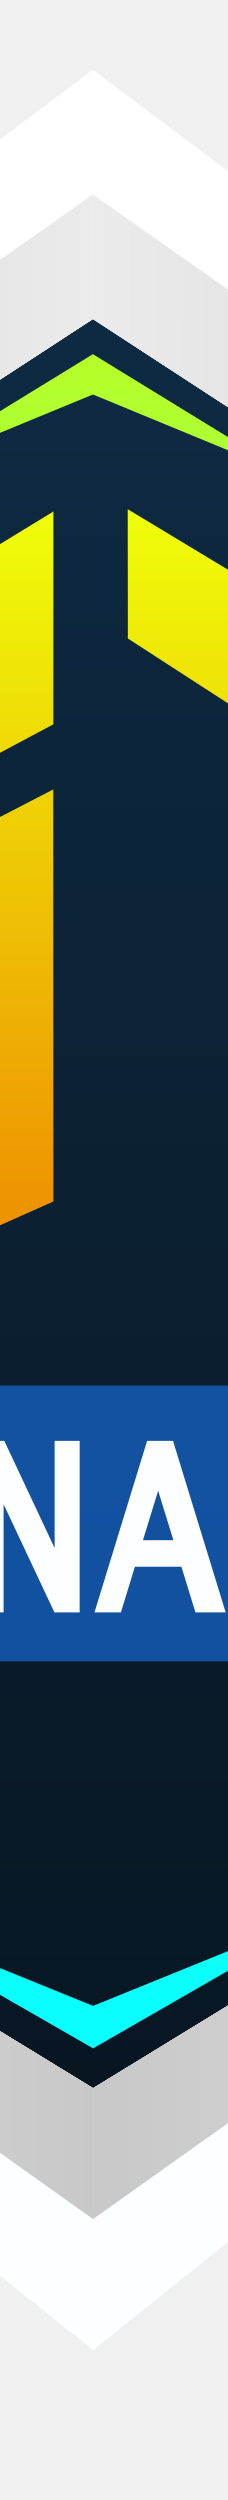
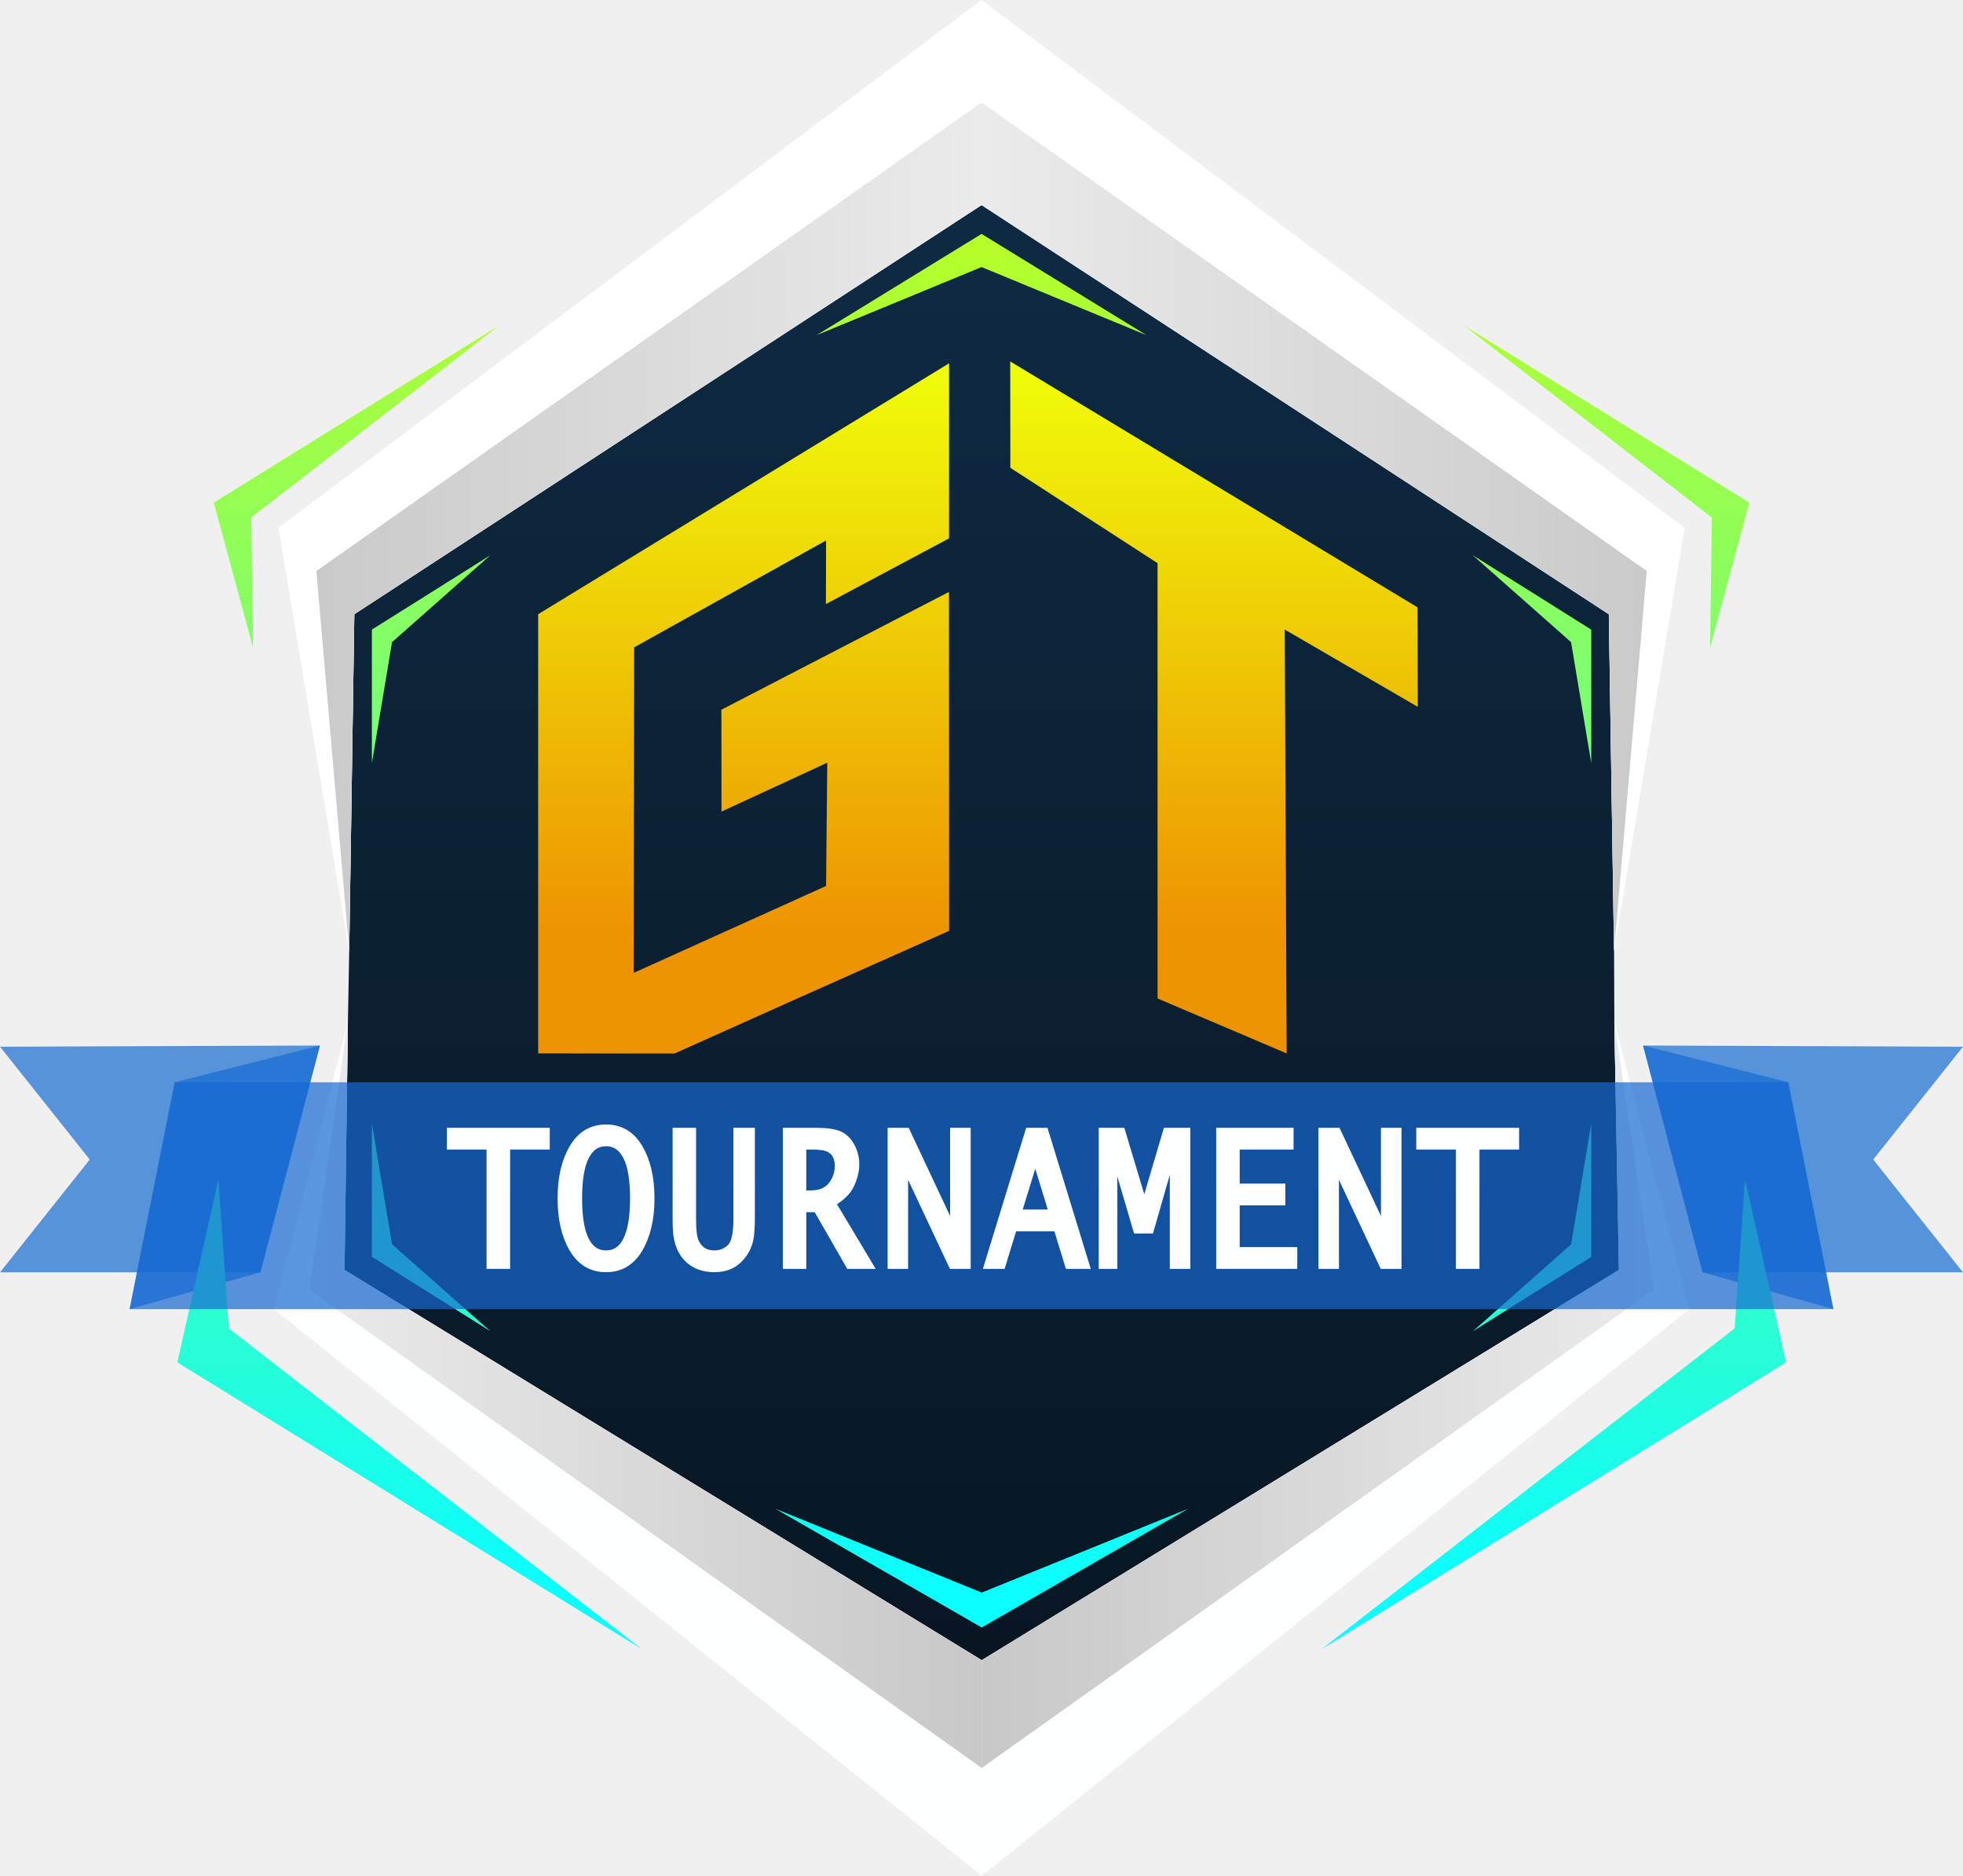
- <svg xmlns="http://www.w3.org/2000/svg" xmlns:ns2="http://www.openswatchbook.org/uri/2009/osb" xmlns:xlink="http://www.w3.org/1999/xlink" id="svg8521" version="1.1" viewBox="70 20 10 110">
+ <svg xmlns="http://www.w3.org/2000/svg" xmlns:ns2="http://www.openswatchbook.org/uri/2009/osb" xmlns:xlink="http://www.w3.org/1999/xlink" id="svg8521" version="1.1" viewBox="70 20 105.011 100.332" width="105.011" height="100.332">
  <defs id="defs8515">
    <linearGradient gradientTransform="translate(108.989,-497.212)" gradientUnits="userSpaceOnUse" y2="299.537" x2="112.534" y1="228.708" x1="112.527" id="linearGradient13002-7" xlink:href="#linearGradient6378" />
    <linearGradient id="linearGradient6378">
      <stop style="stop-color:#0e2a43;stop-opacity:1" offset="0" id="stop6376" />
      <stop style="stop-color:#081622;stop-opacity:1" offset="1" id="stop6374" />
    </linearGradient>
    <linearGradient y2="-3940.793" x2="10211.106" y1="-3940.793" x1="8563.618" gradientTransform="matrix(0.04179968,0,0,0.04179968,-170.865,-43.2418)" gradientUnits="userSpaceOnUse" id="linearGradient7216-4-5-7-8-2" xlink:href="#linearGradient6312" />
    <linearGradient ns2:paint="solid" id="linearGradient6312">
      <stop id="stop6310" offset="0" style="stop-color:#fdfeff;stop-opacity:1;" />
    </linearGradient>
    <linearGradient gradientUnits="userSpaceOnUse" y2="179.624" x2="80.911" y1="179.624" x1="47.618" id="linearGradient7162-5-0-0-6-0" xlink:href="#linearGradient7206" gradientTransform="translate(173.8987,-432.4684)" />
    <linearGradient id="linearGradient7206">
      <stop id="stop7204" offset="0" style="stop-color:#ebebeb;stop-opacity:1" />
      <stop id="stop7202" offset="1" style="stop-color:#c9c9c9;stop-opacity:1" />
    </linearGradient>
    <linearGradient gradientUnits="userSpaceOnUse" y2="179.624" x2="47.619" y1="179.624" x1="14.324" id="linearGradient7154-9-6-4-8-1" xlink:href="#linearGradient7152" gradientTransform="translate(173.8987,-432.4684)" />
    <linearGradient id="linearGradient7152">
      <stop id="stop7148" offset="0" style="stop-color:#c9c9c9;stop-opacity:1" />
      <stop id="stop7150" offset="1" style="stop-color:#ebebeb;stop-opacity:1" />
    </linearGradient>
    <linearGradient gradientUnits="userSpaceOnUse" y2="221.996" x2="47.757" y1="221.996" x1="14.192" id="linearGradient7239-5-3-2-0-6" xlink:href="#linearGradient7868" gradientTransform="translate(173.8987,-432.4684)" />
    <linearGradient id="linearGradient7868">
      <stop id="stop7866" offset="0" style="stop-color:#ebebeb;stop-opacity:1" />
      <stop id="stop7864" offset="1" style="stop-color:#c8c8c8;stop-opacity:1" />
    </linearGradient>
    <linearGradient gradientUnits="userSpaceOnUse" y2="-566.094" x2="-38.945" y1="-566.094" x1="-164.806" id="linearGradient7239-6-1-7-7-7-9" xlink:href="#linearGradient7876" gradientTransform="matrix(0.2645833,0,0,0.2645833,265.1286,-78.96587)" />
    <linearGradient id="linearGradient7876">
      <stop id="stop7872" offset="0" style="stop-color:#c8c8c8;stop-opacity:1" />
      <stop id="stop7874" offset="1" style="stop-color:#ebebeb;stop-opacity:1" />
    </linearGradient>
    <linearGradient gradientTransform="matrix(0.04179968,0,0,0.04179968,-170.8757,-41.86437)" gradientUnits="userSpaceOnUse" y2="-4576.865" x2="9349.622" y1="-5237.708" x1="9349.612" id="linearGradient6348-2-0-5" xlink:href="#linearGradient1280-7-4" />
    <linearGradient id="linearGradient1280-7-4">
      <stop id="stop1276" offset="0" style="stop-color:#effe09;stop-opacity:1" />
      <stop id="stop1278" offset="1" style="stop-color:#ee9402;stop-opacity:1" />
    </linearGradient>
    <linearGradient gradientTransform="matrix(0.04179968,0,0,-0.04179968,-179.2973,-393.7694)" y2="-3030.431" x2="9588.91" y1="-4612.539" x1="9589.091" gradientUnits="userSpaceOnUse" id="linearGradient13051-8-6" xlink:href="#linearGradient13221" />
    <linearGradient id="linearGradient13221">
      <stop style="stop-color:#09fefe;stop-opacity:1" offset="0" id="stop13219" />
      <stop style="stop-color:#b7fe28;stop-opacity:1" offset="1" id="stop13217" />
    </linearGradient>
    <linearGradient gradientTransform="matrix(0.04179968,0,0,-0.04179968,-179.2973,-393.7636)" y2="-3030.292" x2="9588.91" y1="-4612.4" x1="9589.092" gradientUnits="userSpaceOnUse" id="linearGradient13053-6-8" xlink:href="#linearGradient13221" />
    <linearGradient y2="-3100.227" x2="9589.091" y1="-4682.335" x1="9588.91" gradientTransform="matrix(0.04179968,0,0,0.04179968,-179.2973,-71.37823)" gradientUnits="userSpaceOnUse" id="linearGradient7636" xlink:href="#linearGradient6402" />
    <linearGradient id="linearGradient6402">
      <stop style="stop-color:#b7fe28;stop-opacity:1" offset="0" id="stop6400" />
      <stop style="stop-color:#09fefe;stop-opacity:1" offset="1" id="stop6398" />
    </linearGradient>
    <linearGradient y2="-3100.227" x2="9598.071" y1="-4682.335" x1="9597.891" gradientTransform="matrix(0.04179968,0,0,0.04179968,-179.6727,-71.37823)" gradientUnits="userSpaceOnUse" id="linearGradient7642" xlink:href="#linearGradient6402" />
    <linearGradient y2="-3100.227" x2="9610.258" y1="-4682.335" x1="9610.077" gradientTransform="matrix(0.04179968,0,0,0.04179968,-180.1821,-71.37823)" gradientUnits="userSpaceOnUse" id="linearGradient7644" xlink:href="#linearGradient6402" />
    <linearGradient y2="-3100.227" x2="9589.091" y1="-4682.335" x1="9588.91" gradientTransform="matrix(0.04179968,0,0,0.04179968,-179.2973,-71.37823)" gradientUnits="userSpaceOnUse" id="linearGradient9269" xlink:href="#linearGradient6402" />
    <linearGradient y2="-3100.227" x2="9589.091" y1="-4682.335" x1="9588.91" gradientTransform="matrix(0.04179968,0,0,0.04179968,-179.2973,-71.37823)" gradientUnits="userSpaceOnUse" id="linearGradient9271" xlink:href="#linearGradient6402" />
    <linearGradient y2="-3100.227" x2="9589.091" y1="-4682.335" x1="9588.91" gradientTransform="matrix(0.04179968,0,0,0.04179968,-179.2973,-71.37823)" gradientUnits="userSpaceOnUse" id="linearGradient9273" xlink:href="#linearGradient6402" />
    <linearGradient y2="-3100.227" x2="9598.071" y1="-4682.335" x1="9597.891" gradientTransform="matrix(0.04179968,0,0,0.04179968,-179.6727,-71.37823)" gradientUnits="userSpaceOnUse" id="linearGradient9275" xlink:href="#linearGradient6402" />
    <linearGradient y2="-3100.227" x2="9610.258" y1="-4682.335" x1="9610.077" gradientTransform="matrix(0.04179968,0,0,0.04179968,-180.1821,-71.37823)" gradientUnits="userSpaceOnUse" id="linearGradient9277" xlink:href="#linearGradient6402" />
  </defs>
-   <g id="layer1">
+   <g id="layer1" transform="translate(48.42206,-3.071907)">
    <g transform="matrix(1.09897,0,0,1.09897,-169.3528,329.1169)" id="g7932">
      <path style="font-style:normal;font-variant:normal;font-weight:normal;font-stretch:normal;font-size:medium;line-height:1.2;font-family:'Copperplate Gothic Bold';-inkscape-font-specification:'Copperplate Gothic Bold, ';text-align:center;letter-spacing:4.369px;word-spacing:0px;text-anchor:middle;opacity:1;fill:url(#linearGradient13002-7);fill-opacity:1;stroke:none;stroke-width:0.191px;stroke-linecap:butt;stroke-linejoin:miter;stroke-miterlimit:4;stroke-dasharray:none;stroke-opacity:1" d="m 221.517,-268.504 0.007,70.828 -0.007,-70.828 -30.533,19.917 -0.249,16.392 -0.064,3.45 -0.163,12.073 31.017,18.997 h 5.3e-4 l 31.017,-18.997 -0.223,-12.073 -0.015,-3.45 -0.254,-16.392 z" id="path3537-4-3-5-3-7-7-2-4-3-2-5-9-8-7" />
      <path style="font-style:normal;font-variant:normal;font-weight:normal;font-stretch:normal;font-size:medium;line-height:1.2;font-family:'Copperplate Gothic Bold';-inkscape-font-specification:'Copperplate Gothic Bold, ';text-align:center;letter-spacing:4.369px;word-spacing:0px;text-anchor:middle;fill:#ffffff;fill-opacity:1;stroke:none;stroke-width:0.392;stroke-miterlimit:4;stroke-dasharray:none;stroke-opacity:1;paint-order:markers stroke fill" d="m 221.516,-278.483 v 5.3e-4 l -34.227,25.691 3.446,20.596 0.248,-16.392 30.533,-19.917 h 5.3e-4 l 30.533,19.917 0.253,16.392 3.441,-20.596 -34.227,-25.691 z" id="path925-8-3-7-2-2-5-4-1-9-1-2-5-4-6-8-6-4-6" />
      <path style="font-style:normal;font-variant:normal;font-weight:normal;font-stretch:normal;font-size:medium;line-height:1.2;font-family:'Copperplate Gothic Bold';-inkscape-font-specification:'Copperplate Gothic Bold, ';text-align:center;letter-spacing:4.369px;word-spacing:0px;text-anchor:middle;fill:url(#linearGradient7216-4-5-7-8-2);fill-opacity:1;stroke:none;stroke-width:0.388;stroke-miterlimit:4;stroke-dasharray:none;stroke-opacity:1;paint-order:markers stroke fill" d="m 190.67,-228.745 -3.579,13.999 34.432,27.56 34.432,-27.56 -3.638,-13.999 0.223,12.073 -31.017,18.997 -31.017,-18.997 z" id="path903-6-4-7-4-9-6-9-2-5-9-7-2-0-4-8-7-0" />
      <path id="path7131-4-8-5-7-4" d="m 221.516,-273.494 32.38,22.804 -1.594,18.494 -0.254,-16.392 -30.533,-19.917 z" style="font-style:normal;font-variant:normal;font-weight:normal;font-stretch:normal;font-size:medium;line-height:1.2;font-family:'Copperplate Gothic Bold';-inkscape-font-specification:'Copperplate Gothic Bold, ';text-align:center;letter-spacing:4.369px;word-spacing:0px;text-anchor:middle;fill:url(#linearGradient7162-5-0-0-6-0);fill-opacity:1;stroke:none;stroke-width:0.265px;stroke-linecap:butt;stroke-linejoin:miter;stroke-miterlimit:4;stroke-dasharray:none;stroke-opacity:1" />
      <path id="path7131-3-2-4-3-3-3" d="m 221.517,-273.494 -32.38,22.804 1.598,18.494 0.249,-16.392 30.533,-19.917 z" style="font-style:normal;font-variant:normal;font-weight:normal;font-stretch:normal;font-size:medium;line-height:1.2;font-family:'Copperplate Gothic Bold';-inkscape-font-specification:'Copperplate Gothic Bold, ';text-align:center;letter-spacing:4.369px;word-spacing:0px;text-anchor:middle;fill:url(#linearGradient7154-9-6-4-8-1);fill-opacity:1;stroke:none;stroke-width:0.265px;stroke-linecap:butt;stroke-linejoin:miter;stroke-miterlimit:4;stroke-dasharray:none;stroke-opacity:1" />
      <path id="path7223-7-0-2-4-3" d="m 221.524,-192.431 -32.725,-23.278 1.871,-13.036 -0.164,12.073 31.017,18.997 z" style="font-style:normal;font-variant:normal;font-weight:normal;font-stretch:normal;font-size:medium;line-height:1.2;font-family:'Copperplate Gothic Bold';-inkscape-font-specification:'Copperplate Gothic Bold, ';text-align:center;letter-spacing:4.369px;word-spacing:0px;text-anchor:middle;opacity:1;fill:url(#linearGradient7239-5-3-2-0-6);fill-opacity:1;stroke:none;stroke-width:0.265px;stroke-linecap:butt;stroke-linejoin:miter;stroke-miterlimit:4;stroke-dasharray:none;stroke-opacity:1" />
      <path id="path7223-0-7-6-2-9-3" d="m 221.523,-192.431 32.725,-23.278 -1.931,-13.036 0.223,12.073 -31.017,18.997 z" style="font-style:normal;font-variant:normal;font-weight:normal;font-stretch:normal;font-size:medium;line-height:1.2;font-family:'Copperplate Gothic Bold';-inkscape-font-specification:'Copperplate Gothic Bold, ';text-align:center;letter-spacing:4.369px;word-spacing:0px;text-anchor:middle;fill:url(#linearGradient7239-6-1-7-7-7-9);fill-opacity:1;stroke:none;stroke-width:0.265px;stroke-linecap:butt;stroke-linejoin:miter;stroke-miterlimit:4;stroke-dasharray:none;stroke-opacity:1" />
      <path style="fill:none;stroke:none;stroke-width:0.265px;stroke-linecap:butt;stroke-linejoin:miter;stroke-opacity:1" d="m 190.507,-217.821 c 20.678,8.113 41.356,8.112 62.034,0" id="path12615-5" />
      <path style="fill:url(#linearGradient6348-2-0-5);fill-opacity:1;stroke-width:0.392;stroke-miterlimit:4;stroke-dasharray:none" d="m 222.911,-260.891 0.006,5.177 7.166,4.642 v 21.188 l 6.285,2.675 -0.094,-20.631 6.476,3.761 -0.011,-4.843 z m -2.976,0.092 -20.002,12.21 v 21.378 l 6.636,0.007 5.977,-2.679 7.39,-3.292 -0.007,-16.497 -11.078,5.733 0.006,4.958 5.149,-2.379 -0.059,6 -9.366,4.23 0.023,-15.843 9.343,-5.203 -0.007,3.094 5.993,-3.196 z" id="path867-1-5-4-0-5-9-3-9-9-0-8-1-9" />
      <path id="path859-5-3-6-9-4-2-2-0-4-9-8-9-3-7-0-6-0-0-5" d="m 191.838,-217.31 5.766,3.62 -4.785,-4.231 -0.981,-5.887 z" style="font-style:normal;font-variant:normal;font-weight:normal;font-stretch:normal;font-size:medium;line-height:1.2;font-family:'Copperplate Gothic Bold';-inkscape-font-specification:'Copperplate Gothic Bold, ';text-align:center;letter-spacing:4.369px;word-spacing:0px;text-anchor:middle;fill:url(#linearGradient13051-8-6);fill-opacity:1;stroke:none;stroke-width:0.381;stroke-miterlimit:4;stroke-dasharray:none;stroke-opacity:1" />
      <path id="path859-5-6-5-2-1-9-6-7-1-3-9-0-5-2-8-0-7-2" d="m 251.194,-217.304 -5.766,3.62 4.785,-4.231 0.981,-5.887 z" style="font-style:normal;font-variant:normal;font-weight:normal;font-stretch:normal;font-size:medium;line-height:1.2;font-family:'Copperplate Gothic Bold';-inkscape-font-specification:'Copperplate Gothic Bold, ';text-align:center;letter-spacing:4.369px;word-spacing:0px;text-anchor:middle;fill:url(#linearGradient13053-6-8);fill-opacity:1;stroke:none;stroke-width:0.381;stroke-miterlimit:4;stroke-dasharray:none;stroke-opacity:1" />
      <path id="path863-7-3-7-2-9-4-2-2-2-9-0-0-9-7-7-81-6" d="m 221.516,-267.098 -8.026,4.926 8.026,-3.312 8.026,3.312 z" style="font-style:normal;font-variant:normal;font-weight:normal;font-stretch:normal;font-size:medium;line-height:1.2;font-family:'Copperplate Gothic Bold';-inkscape-font-specification:'Copperplate Gothic Bold, ';text-align:center;letter-spacing:4.369px;word-spacing:0px;text-anchor:middle;fill:url(#linearGradient9269);fill-opacity:1;stroke:none;stroke-width:0.392;stroke-miterlimit:4;stroke-dasharray:none;stroke-opacity:1;paint-order:markers stroke fill" />
      <path id="path859-5-3-6-9-4-2-2-0-4-9-8-9-3-7-0-6-0-04" d="m 191.838,-247.838 5.766,-3.62 -4.785,4.231 -0.981,5.887 z" style="font-style:normal;font-variant:normal;font-weight:normal;font-stretch:normal;font-size:medium;line-height:1.2;font-family:'Copperplate Gothic Bold';-inkscape-font-specification:'Copperplate Gothic Bold, ';text-align:center;letter-spacing:4.369px;word-spacing:0px;text-anchor:middle;fill:url(#linearGradient9271);fill-opacity:1;stroke:none;stroke-width:0.381;stroke-miterlimit:4;stroke-dasharray:none;stroke-opacity:1" />
      <path id="path859-5-6-5-2-1-9-6-7-1-3-9-0-5-2-8-0-4" d="m 251.194,-247.838 -5.766,-3.62 4.785,4.231 0.981,5.887 z" style="font-style:normal;font-variant:normal;font-weight:normal;font-stretch:normal;font-size:medium;line-height:1.2;font-family:'Copperplate Gothic Bold';-inkscape-font-specification:'Copperplate Gothic Bold, ';text-align:center;letter-spacing:4.369px;word-spacing:0px;text-anchor:middle;fill:url(#linearGradient9273);fill-opacity:1;stroke:none;stroke-width:0.381;stroke-miterlimit:4;stroke-dasharray:none;stroke-opacity:1" />
      <path id="path885-9-6-4-8-6-81-3-8-0-0-8-1-0-8-9-6-7" d="m 211.475,-205.049 10.049,5.781 10.049,-5.781 -10.049,4.082 z" style="font-style:normal;font-variant:normal;font-weight:normal;font-stretch:normal;font-size:medium;line-height:1.2;font-family:'Copperplate Gothic Bold';-inkscape-font-specification:'Copperplate Gothic Bold, ';text-align:center;letter-spacing:4.369px;word-spacing:0px;text-anchor:middle;fill:url(#linearGradient7636);fill-opacity:1;stroke:none;stroke-width:0.392;stroke-miterlimit:4;stroke-dasharray:none;stroke-opacity:1;paint-order:markers stroke fill" />
      <path id="path893-4-4-4-1-4-9-8-4-0-2-9-4-3-6-3-7-39-0" d="m 184.142,-254.017 13.886,-8.621 -12.06,9.343 0.085,6.327 z" style="font-style:normal;font-variant:normal;font-weight:normal;font-stretch:normal;font-size:medium;line-height:1.2;font-family:'Copperplate Gothic Bold';-inkscape-font-specification:'Copperplate Gothic Bold, ';text-align:center;letter-spacing:4.369px;word-spacing:0px;text-anchor:middle;fill:url(#linearGradient9275);fill-opacity:1;stroke:none;stroke-width:0.392;stroke-miterlimit:4;stroke-dasharray:none;stroke-opacity:1" />
      <path id="path893-4-3-4-5-6-1-5-5-8-6-1-3-4-7-6-2-8" d="m 258.89,-254.017 -13.886,-8.621 12.06,9.343 -0.085,6.327 z" style="font-style:normal;font-variant:normal;font-weight:normal;font-stretch:normal;font-size:medium;line-height:1.2;font-family:'Copperplate Gothic Bold';-inkscape-font-specification:'Copperplate Gothic Bold, ';text-align:center;letter-spacing:4.369px;word-spacing:0px;text-anchor:middle;fill:url(#linearGradient7642);fill-opacity:1;stroke:none;stroke-width:0.392;stroke-miterlimit:4;stroke-dasharray:none;stroke-opacity:1" />
      <g id="g7735" transform="matrix(-1,0,0,1,366.741,-14.91098)">
        <path id="path7665-3-7" d="m 177.431,-212.684 2.898,11.041 h 12.676 l -4.369,-5.491 4.369,-5.491 z" style="opacity:0.697;fill:#166bd2;fill-opacity:1;stroke:none;stroke-width:0.258px;stroke-linecap:butt;stroke-linejoin:miter;stroke-opacity:1" />
        <path id="path7663-8-9" d="m 186.695,-199.853 -2.196,-11.041 -7.068,-1.79 2.898,11.041 z" style="opacity:0.697;fill:#166bd2;fill-opacity:1;stroke:none;stroke-width:0.258px;stroke-linecap:butt;stroke-linejoin:miter;stroke-opacity:1" />
      </g>
      <path id="path881-5-1-3-0-5-9-3-1-1-8-5-2-6-2-1-3-4-1" d="m 182.37,-212.17 1.998,-8.906 0.507,7.25 20.129,15.628 z" style="font-style:normal;font-variant:normal;font-weight:normal;font-stretch:normal;font-size:medium;line-height:1.2;font-family:'Copperplate Gothic Bold';-inkscape-font-specification:'Copperplate Gothic Bold, ';text-align:center;letter-spacing:4.369px;word-spacing:0px;text-anchor:middle;fill:url(#linearGradient9277);fill-opacity:1;stroke:none;stroke-width:0.392;stroke-miterlimit:4;stroke-dasharray:none;stroke-opacity:1" />
      <g id="g7739">
        <path id="path7665-3" d="m 253.716,-227.595 2.898,11.041 h 12.676 l -4.369,-5.491 4.369,-5.491 z" style="opacity:0.697;fill:#166bd2;fill-opacity:1;stroke:none;stroke-width:0.258px;stroke-linecap:butt;stroke-linejoin:miter;stroke-opacity:1" />
        <path id="path7663-8" d="m 262.98,-214.764 -2.196,-11.041 -7.068,-1.79 2.898,11.041 z" style="opacity:0.697;fill:#166bd2;fill-opacity:1;stroke:none;stroke-width:0.258px;stroke-linecap:butt;stroke-linejoin:miter;stroke-opacity:1" />
      </g>
      <path id="path881-5-1-3-0-5-9-3-1-1-0-5-2-7-4-4-7-2-7-2" d="m 260.678,-212.17 -1.998,-8.906 -0.507,7.25 -20.129,15.628 z" style="font-style:normal;font-variant:normal;font-weight:normal;font-stretch:normal;font-size:medium;line-height:1.2;font-family:'Copperplate Gothic Bold';-inkscape-font-specification:'Copperplate Gothic Bold, ';text-align:center;letter-spacing:4.369px;word-spacing:0px;text-anchor:middle;fill:url(#linearGradient7644);fill-opacity:1;stroke:none;stroke-width:0.392;stroke-miterlimit:4;stroke-dasharray:none;stroke-opacity:1" />
      <g id="g994-1-8-9-4-14-0-6-1-8-6-9" transform="matrix(0.4092669,0,0,0.4246614,160.123,-296.2989)" style="opacity:0.697;fill:#1669d2;fill-opacity:1;stroke:none;stroke-width:0.923;stroke-miterlimit:4;stroke-dasharray:none;stroke-opacity:1;paint-order:markers stroke fill">
        <g id="g825-4-9-0-7-6-6-3-2-8-5-2" style="fill:#1669d2;fill-opacity:1;stroke:none;stroke-width:0.923;stroke-miterlimit:4;stroke-dasharray:none;stroke-opacity:1;paint-order:markers stroke fill" />
        <g id="g847-7-2-4-2-1-5-5-4-0-2-3" style="fill:#1669d2;fill-opacity:1;stroke:none;stroke-width:0.923;stroke-miterlimit:4;stroke-dasharray:none;stroke-opacity:1;paint-order:markers stroke fill" />
        <g id="g855-6-9-1-2-36-9-7-5-8-4-8" style="fill:#1669d2;fill-opacity:1;stroke:none;stroke-width:0.923;stroke-miterlimit:4;stroke-dasharray:none;stroke-opacity:1;paint-order:markers stroke fill" />
        <g id="g865-7-7-9-6-3-7-0-7-5-1-9" style="fill:#1669d2;fill-opacity:1;stroke:none;stroke-width:0.923;stroke-miterlimit:4;stroke-dasharray:none;stroke-opacity:1;paint-order:markers stroke fill">
          <path id="path857-6-0-3-0-5-7-9-3-7-1-3" d="m 48.679,192 5.367,-26 H 245.955 l 5.367,26 z" style="fill:#1669d2;fill-opacity:1;stroke:none;stroke-width:0.923;stroke-miterlimit:4;stroke-dasharray:none;stroke-opacity:1;paint-order:markers stroke fill" />
        </g>
        <g id="g871-4-4-4-1-7-3-7-7-5-3-0" style="fill:#1669d2;fill-opacity:1;stroke:none;stroke-width:0.923;stroke-miterlimit:4;stroke-dasharray:none;stroke-opacity:1;paint-order:markers stroke fill" />
        <g id="g879-2-3-9-0-5-4-6-0-7-8-2" style="fill:#1669d2;fill-opacity:1;stroke:none;stroke-width:0.923;stroke-miterlimit:4;stroke-dasharray:none;stroke-opacity:1;paint-order:markers stroke fill" />
        <g id="g901-5-1-3-6-0-8-6-0-1-2-6" style="fill:#1669d2;fill-opacity:1;stroke:none;stroke-width:0.923;stroke-miterlimit:4;stroke-dasharray:none;stroke-opacity:1;paint-order:markers stroke fill" />
        <g id="g927-9-6-6-3-6-5-2-0-4-8-3" style="fill:#1669d2;fill-opacity:1;stroke:none;stroke-width:0.923;stroke-miterlimit:4;stroke-dasharray:none;stroke-opacity:1;paint-order:markers stroke fill" />
      </g>
      <g id="flowRoot1054-6-8-0-0-6-4-9-6-6-1-8-5" style="font-style:normal;font-variant:normal;font-weight:normal;font-stretch:normal;font-size:86.667px;line-height:1.2;font-family:'Copperplate Gothic Bold';-inkscape-font-specification:'Copperplate Gothic Bold, ';text-align:center;letter-spacing:4.369px;word-spacing:0px;text-anchor:middle;fill:#fdfeff;fill-opacity:1;stroke:#fdfeff;stroke-width:4.016;stroke-miterlimit:4;stroke-dasharray:none;stroke-opacity:1" transform="matrix(0.09250922,0,0,0.1030321,161.988,-276.9393)" aria-label="TOURNAMENT">
        <path id="path1409-5-2-5-7-9-2-0-2-7-1-1-5" style="font-style:normal;font-variant:normal;font-weight:normal;font-stretch:semi-condensed;font-family:'Lucida Sans Typewriter';-inkscape-font-specification:'Lucida Sans Typewriter Semi-Condensed';letter-spacing:4.369px;fill:#fdfeff;fill-opacity:1;stroke:#fdfeff;stroke-width:4.016;stroke-miterlimit:4;stroke-dasharray:none;stroke-opacity:1" d="M 385.021,582.436 V 526.069 H 364.158 v -6.263 h 50.104 v 6.263 h -20.863 v 56.367 z" />
        <path id="path1411-6-5-1-2-7-4-0-7-2-1-2-4" style="font-style:normal;font-variant:normal;font-weight:normal;font-stretch:semi-condensed;font-family:'Lucida Sans Typewriter';-inkscape-font-specification:'Lucida Sans Typewriter Semi-Condensed';letter-spacing:4.369px;fill:#fdfeff;fill-opacity:1;stroke:#fdfeff;stroke-width:4.016;stroke-miterlimit:4;stroke-dasharray:none;stroke-opacity:1" d="m 445.884,584.001 q -11.341,0 -17.435,-9.268 -6.051,-9.268 -6.051,-23.613 0,-14.388 6.094,-23.613 6.094,-9.268 17.393,-9.268 11.341,0 17.393,9.268 6.094,9.225 6.094,23.613 0,14.346 -6.094,23.613 -6.051,9.268 -17.393,9.268 z m 0,-6.263 q 7.109,0 10.876,-6.602 3.766,-6.602 3.766,-20.059 0,-13.415 -3.766,-19.974 -3.766,-6.602 -10.876,-6.602 -7.067,0 -10.833,6.602 -3.766,6.559 -3.766,19.974 0,13.457 3.724,20.059 3.766,6.602 10.876,6.602 z" />
        <path id="path1413-5-5-8-3-6-0-6-1-7-3-3-0" style="font-style:normal;font-variant:normal;font-weight:normal;font-stretch:semi-condensed;font-family:'Lucida Sans Typewriter';-inkscape-font-specification:'Lucida Sans Typewriter Semi-Condensed';letter-spacing:4.369px;fill:#fdfeff;fill-opacity:1;stroke:#fdfeff;stroke-width:4.016;stroke-miterlimit:4;stroke-dasharray:none;stroke-opacity:1" d="m 482.923,519.805 h 8.337 v 41.556 q 0,7.448 1.481,10.452 1.523,2.962 4.02,4.443 2.539,1.481 6.051,1.481 5.12,0 8.591,-3.089 3.512,-3.132 3.512,-13.499 v -41.344 h 7.279 v 40.117 q 0,6.771 -0.719,10.199 -1.185,5.586 -5.967,9.733 -4.74,4.147 -12.611,4.147 -9.395,0 -14.727,-5.374 -2.708,-2.751 -3.936,-6.475 -0.804,-2.454 -1.058,-4.782 -0.254,-2.327 -0.254,-6.136 z" />
        <path id="path1415-0-6-1-5-84-2-7-0-3-3-5-7" style="font-style:normal;font-variant:normal;font-weight:normal;font-stretch:semi-condensed;font-family:'Lucida Sans Typewriter';-inkscape-font-specification:'Lucida Sans Typewriter Semi-Condensed';letter-spacing:4.369px;fill:#fdfeff;fill-opacity:1;stroke:#fdfeff;stroke-width:4.016;stroke-miterlimit:4;stroke-dasharray:none;stroke-opacity:1" d="m 540.909,582.436 v -62.63 h 15.192 q 8.802,0 12.695,1.65 3.893,1.65 6.094,5.459 2.243,3.766 2.243,8.125 0,4.528 -2.581,9.437 -2.539,4.909 -10.029,8.717 l 19.508,29.242 h -10.114 l -17.139,-26.787 h -7.533 v 26.787 z m 8.337,-33.05 h 4.401 q 7.236,0 10.918,-4.062 3.682,-4.105 3.682,-9.606 0,-2.92 -1.227,-5.078 -1.185,-2.158 -3.809,-3.343 -2.624,-1.227 -8.844,-1.227 h -5.12 z" />
        <path id="path1417-0-8-6-8-92-9-5-1-5-02-3-1" style="font-style:normal;font-variant:normal;font-weight:normal;font-stretch:semi-condensed;font-family:'Lucida Sans Typewriter';-inkscape-font-specification:'Lucida Sans Typewriter Semi-Condensed';letter-spacing:4.369px;fill:#fdfeff;fill-opacity:1;stroke:#fdfeff;stroke-width:4.016;stroke-miterlimit:4;stroke-dasharray:none;stroke-opacity:1" d="m 596.06,582.436 v -62.63 h 7.871 l 24.925,47.65 h 0.085 v -47.65 h 6.813 v 62.63 h -7.702 l -25.094,-47.946 h -0.127 v 47.946 z" />
        <path id="path1419-7-3-8-2-0-6-4-2-6-0-5-0" style="font-style:normal;font-variant:normal;font-weight:normal;font-stretch:semi-condensed;font-family:'Lucida Sans Typewriter';-inkscape-font-specification:'Lucida Sans Typewriter Semi-Condensed';letter-spacing:4.369px;fill:#fdfeff;fill-opacity:1;stroke:#fdfeff;stroke-width:4.016;stroke-miterlimit:4;stroke-dasharray:none;stroke-opacity:1" d="m 646.979,582.436 21.413,-62.63 h 8.337 l 21.413,62.63 h -8.844 l -6.051,-17.731 h -23.021 l -6.051,17.731 z M 662.34,558.399 h 18.789 l -9.395,-27.422 z" />
        <path id="path1421-9-0-3-9-11-7-7-5-4-7-6-1" style="font-style:normal;font-variant:normal;font-weight:normal;font-stretch:semi-condensed;font-family:'Lucida Sans Typewriter';-inkscape-font-specification:'Lucida Sans Typewriter Semi-Condensed';letter-spacing:4.369px;fill:#fdfeff;fill-opacity:1;stroke:#fdfeff;stroke-width:4.016;stroke-miterlimit:4;stroke-dasharray:none;stroke-opacity:1" d="m 707.123,582.436 v -62.63 h 10.029 l 11.934,35.632 h 0.085 l 11.722,-35.632 h 10.452 v 62.63 h -6.813 V 527.465 h -0.085 l -12.23,38.255 h -7.025 l -12.188,-37.24 h -0.085 v 53.955 z" />
        <path id="path1423-7-1-9-5-7-0-0-3-9-78-0-2" style="font-style:normal;font-variant:normal;font-weight:normal;font-stretch:semi-condensed;font-family:'Lucida Sans Typewriter';-inkscape-font-specification:'Lucida Sans Typewriter Semi-Condensed';letter-spacing:4.369px;fill:#fdfeff;fill-opacity:1;stroke:#fdfeff;stroke-width:4.016;stroke-miterlimit:4;stroke-dasharray:none;stroke-opacity:1" d="m 768.96,582.436 v -62.63 h 36.689 v 6.263 h -28.353 v 20.101 h 24.036 v 6.263 h -24.036 v 23.74 h 30.299 v 6.263 z" />
        <path id="path1425-5-2-7-0-2-8-6-1-9-3-6-7" style="font-style:normal;font-variant:normal;font-weight:normal;font-stretch:semi-condensed;font-family:'Lucida Sans Typewriter';-inkscape-font-specification:'Lucida Sans Typewriter Semi-Condensed';letter-spacing:4.369px;fill:#fdfeff;fill-opacity:1;stroke:#fdfeff;stroke-width:4.016;stroke-miterlimit:4;stroke-dasharray:none;stroke-opacity:1" d="m 822.756,582.436 v -62.63 h 7.871 l 24.925,47.65 h 0.085 v -47.65 h 6.813 v 62.63 h -7.702 l -25.094,-47.946 h -0.127 v 47.946 z" />
        <path id="path1427-9-0-6-9-7-6-4-1-3-4-9-0" style="font-style:normal;font-variant:normal;font-weight:normal;font-stretch:semi-condensed;font-family:'Lucida Sans Typewriter';-inkscape-font-specification:'Lucida Sans Typewriter Semi-Condensed';letter-spacing:4.369px;fill:#fdfeff;fill-opacity:1;stroke:#fdfeff;stroke-width:4.016;stroke-miterlimit:4;stroke-dasharray:none;stroke-opacity:1" d="m 895.088,582.436 v -56.367 h -20.863 v -6.263 h 50.104 v 6.263 h -20.863 v 56.367 z" />
      </g>
    </g>
  </g>
</svg>
